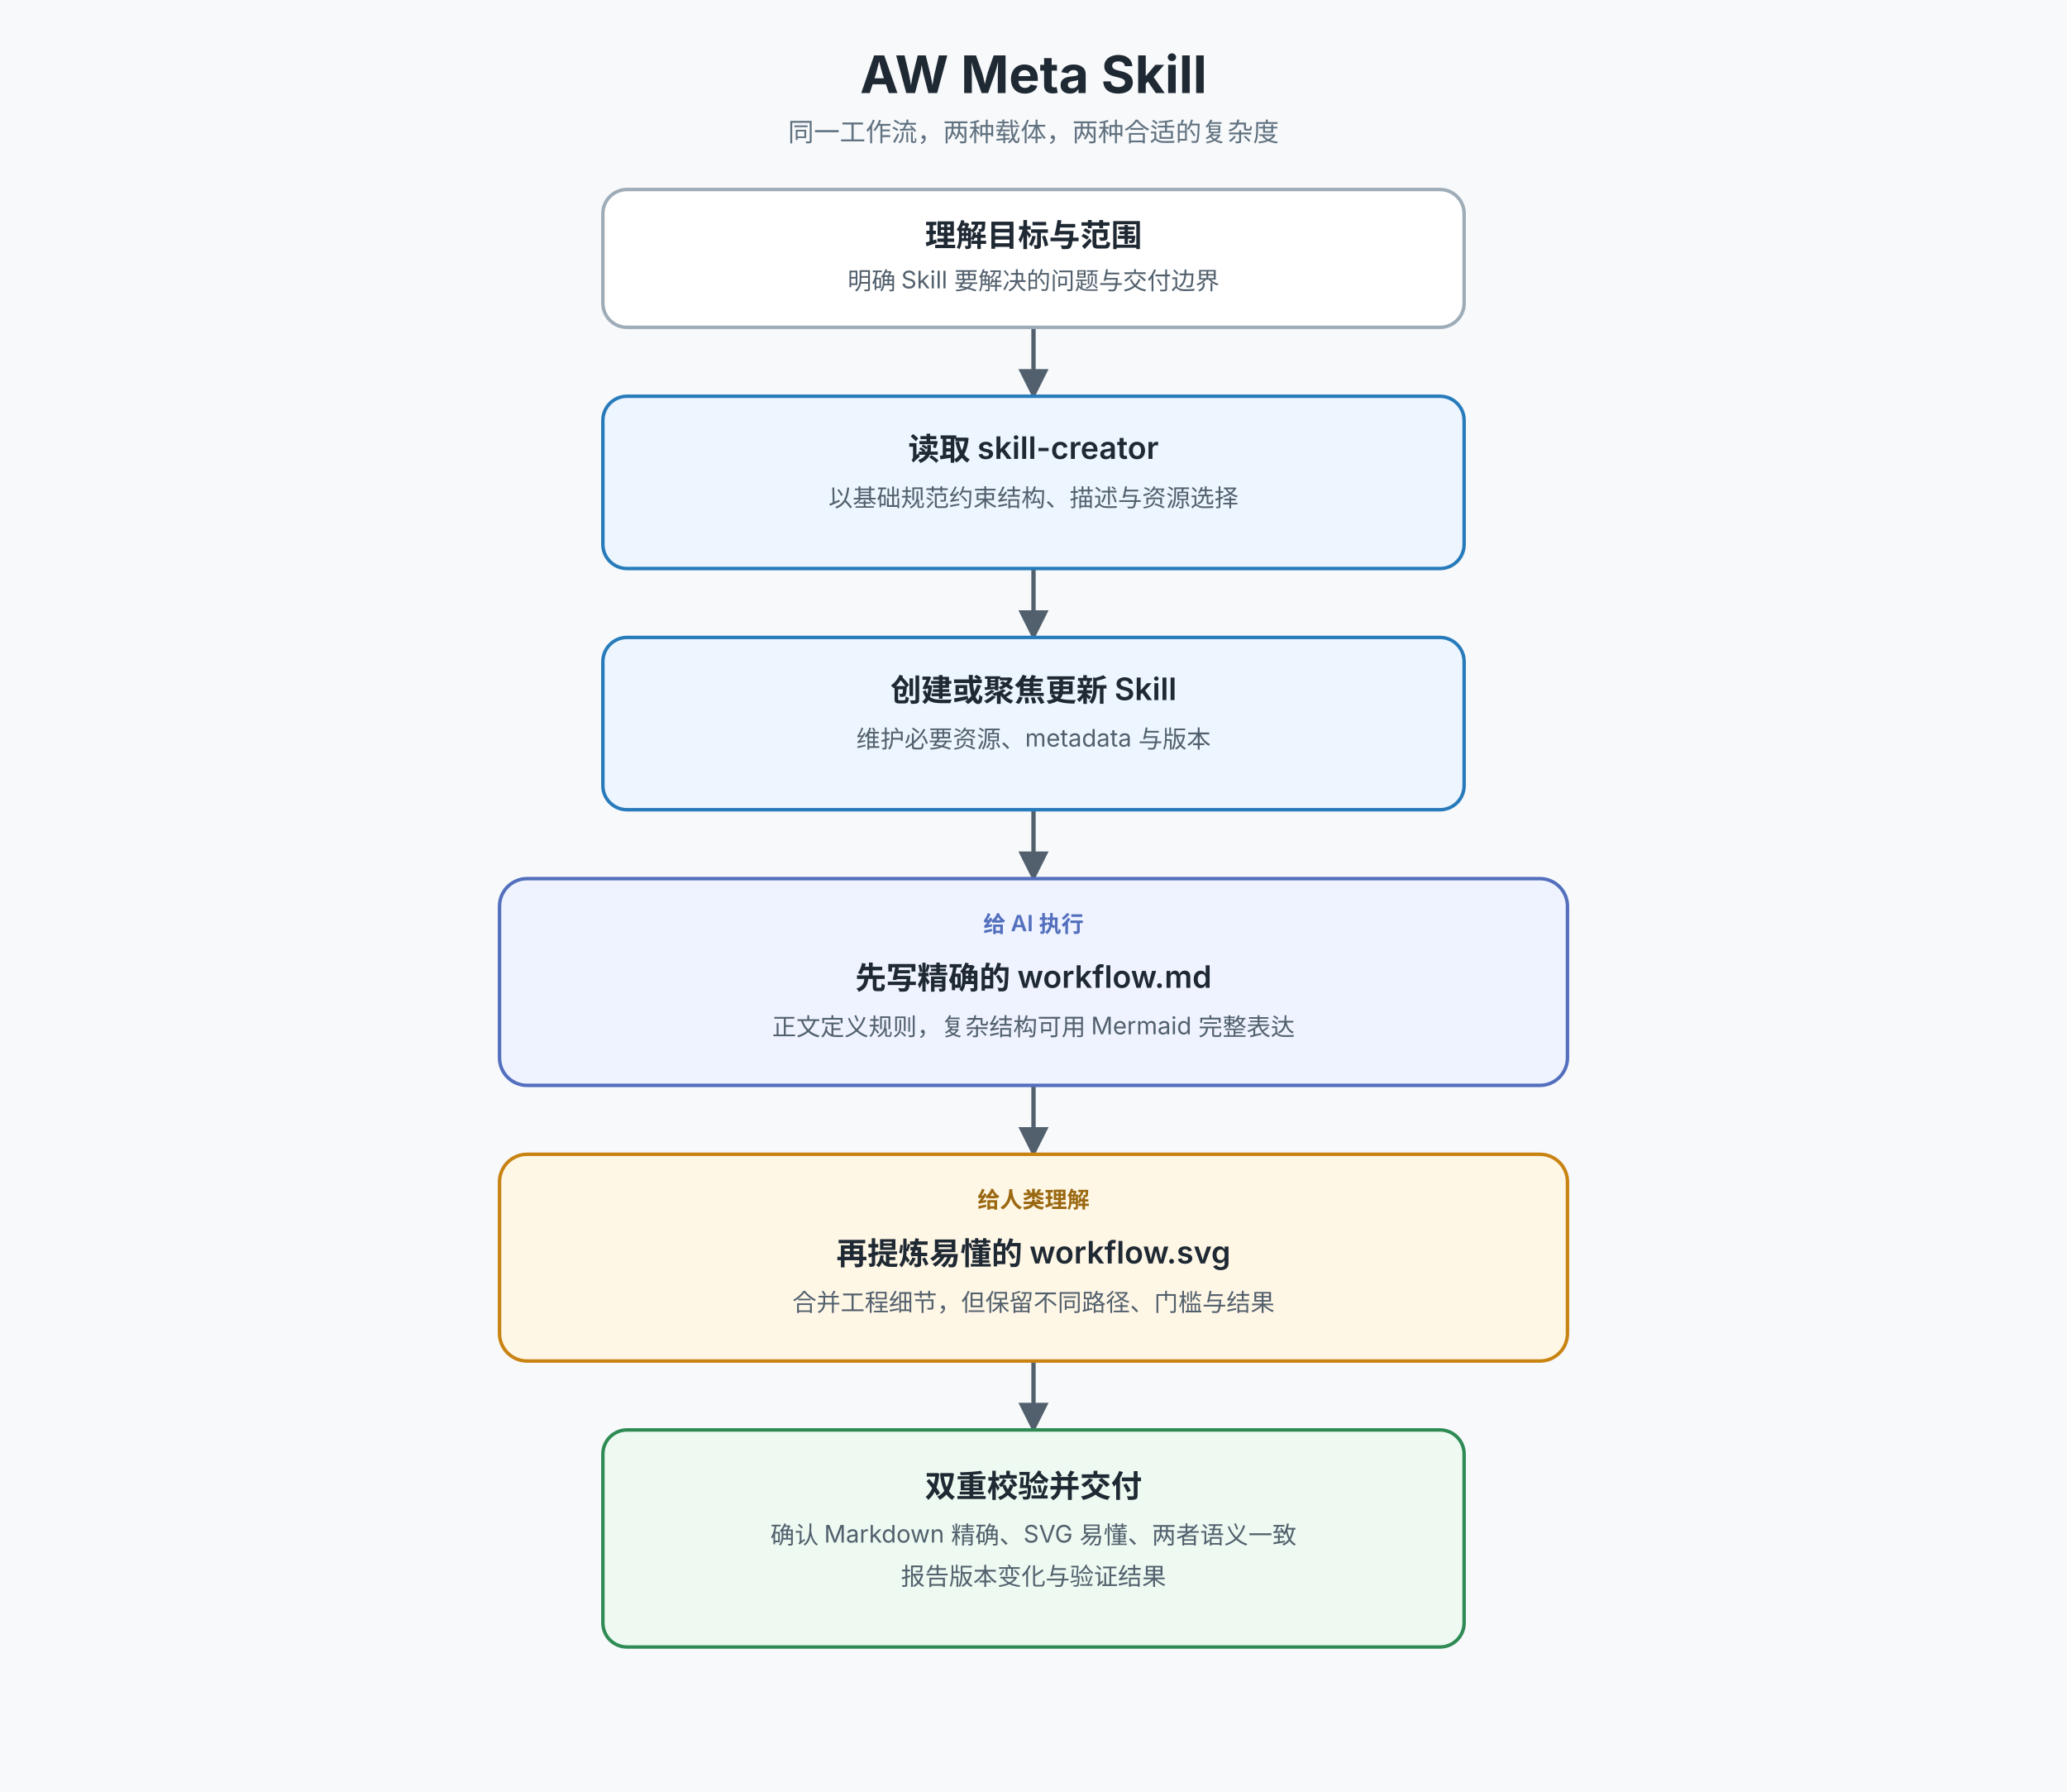
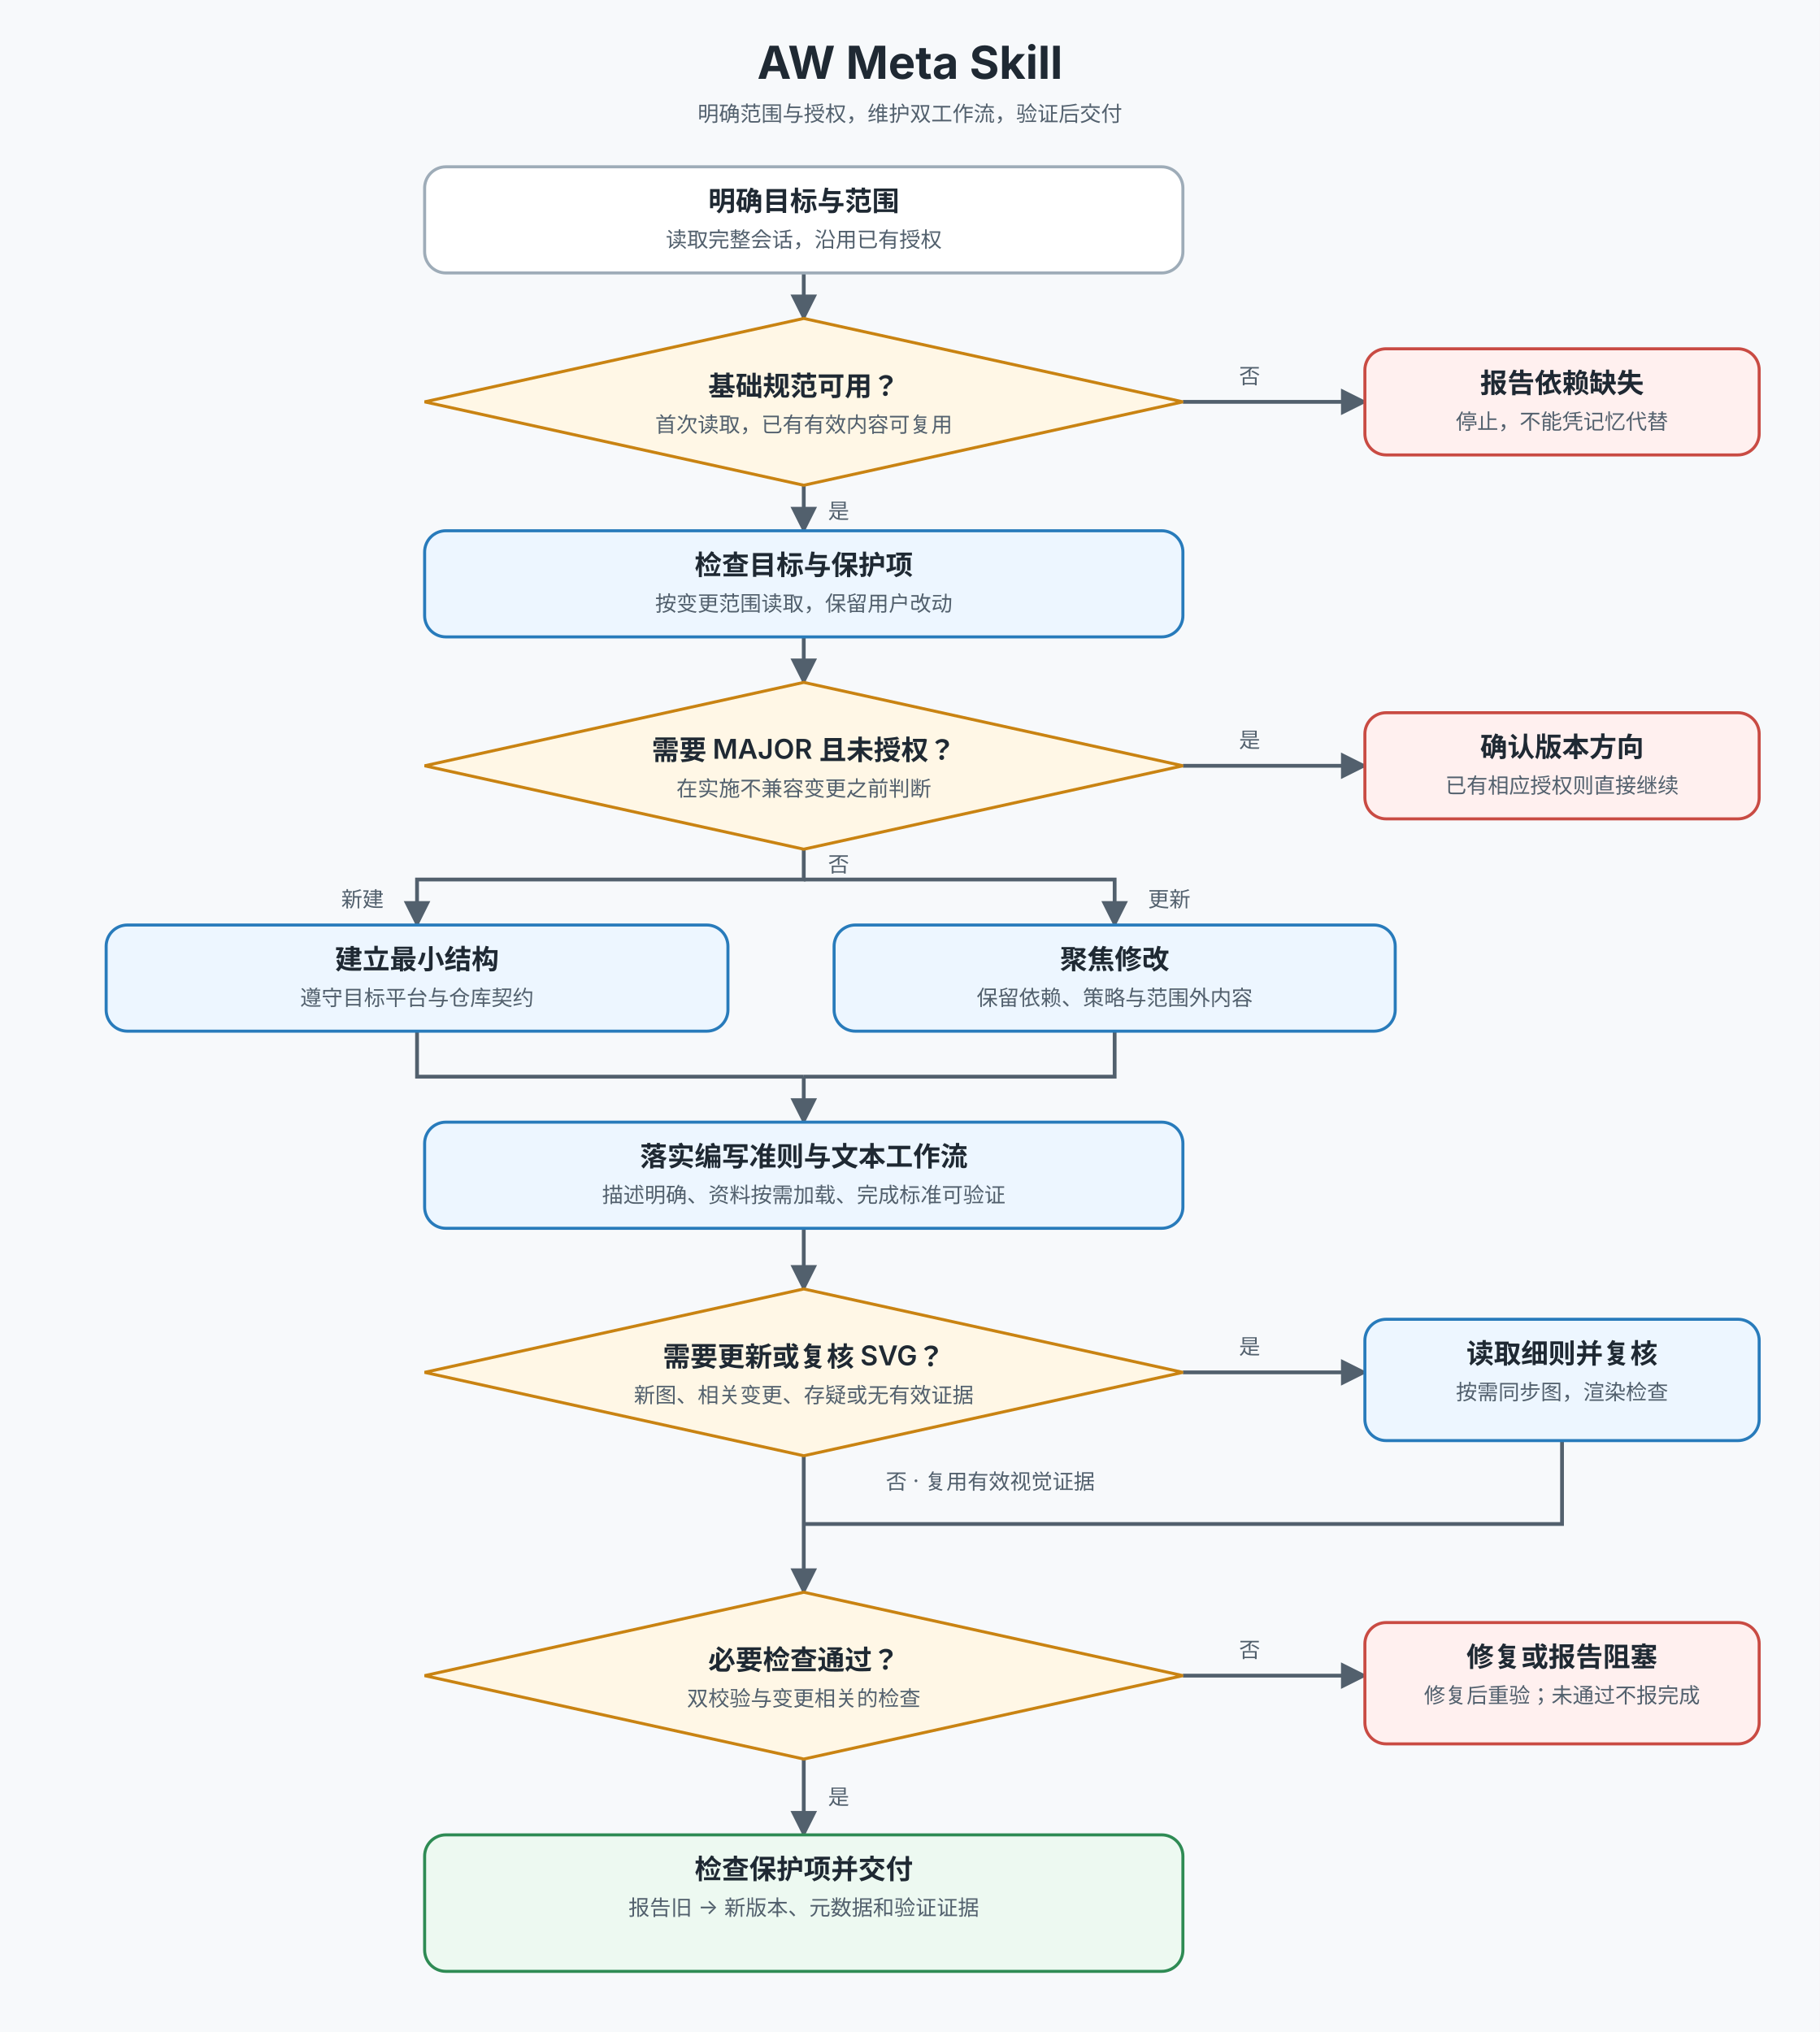
- <svg xmlns="http://www.w3.org/2000/svg" viewBox="0 0 1200 1040" role="img" aria-labelledby="title desc">
+ <svg xmlns="http://www.w3.org/2000/svg" viewBox="0 0 1200 1340" role="img" aria-labelledby="title desc">
  <defs>
    <marker id="arrow" viewBox="0 0 10 10" refX="9" refY="5" markerWidth="7" markerHeight="7" orient="auto">
      <path d="M0 0 L10 5 L0 10 Z" fill="#52606d" />
    </marker>
    <style>
-       .canvas { fill: #f7f9fb; }
-       .title { font: 700 30px -apple-system, BlinkMacSystemFont, "PingFang SC", sans-serif; fill: #1f2933; }
-       .subtitle { font: 400 15px -apple-system, BlinkMacSystemFont, "PingFang SC", sans-serif; fill: #60717f; }
-       .label { font: 600 18px -apple-system, BlinkMacSystemFont, "PingFang SC", sans-serif; fill: #1f2933; text-anchor: middle; }
-       .detail { font: 400 14px -apple-system, BlinkMacSystemFont, "PingFang SC", sans-serif; fill: #52606d; text-anchor: middle; }
-       .audience { font: 600 13px -apple-system, BlinkMacSystemFont, "PingFang SC", sans-serif; text-anchor: middle; }
-       .link { fill: none; stroke: #52606d; stroke-width: 2.5; marker-end: url(#arrow); }
-       .input { fill: #ffffff; stroke: #9eacb8; stroke-width: 2; }
-       .step { fill: #edf6ff; stroke: #287bbb; stroke-width: 2; }
-       .md { fill: #eef3ff; stroke: #536fbd; stroke-width: 2; }
-       .svg { fill: #fff7e6; stroke: #c98312; stroke-width: 2; }
-       .done { fill: #edf9f1; stroke: #2e8b54; stroke-width: 2; }
-     </style>
+ .canvas{fill:#f7f9fb}.title{font:700 30px -apple-system,BlinkMacSystemFont,"PingFang SC",sans-serif;fill:#1f2933;text-anchor:middle}.label{font:600 18px -apple-system,BlinkMacSystemFont,"PingFang SC",sans-serif;fill:#1f2933;text-anchor:middle}.detail{font:400 14px -apple-system,BlinkMacSystemFont,"PingFang SC",sans-serif;fill:#52606d;text-anchor:middle}.input{fill:#ffffff;stroke:#9eacb8;stroke-width:2}.step{fill:#edf6ff;stroke:#287bbb;stroke-width:2}.gate{fill:#fff7e6;stroke:#c98312;stroke-width:2}.stop{fill:#fff0ef;stroke:#c94b43;stroke-width:2}.done{fill:#edf9f1;stroke:#2e8b54;stroke-width:2}.link{fill:none;stroke:#52606d;stroke-width:2.5;marker-end:url(#arrow)}
+ </style>
  </defs>
-   <rect class="canvas" width="1200" height="1040" />
-   <text class="title" x="600" y="54" text-anchor="middle">AW Meta Skill</text>
-   <text class="subtitle" x="600" y="82" text-anchor="middle">同一工作流，两种载体，两种合适的复杂度</text>
-   <path class="link" d="M600 190 V230" />
-   <path class="link" d="M600 330 V370" />
-   <path class="link" d="M600 470 V510" />
-   <path class="link" d="M600 630 V670" />
-   <path class="link" d="M600 790 V830" />
-   <rect class="input" x="350" y="110" width="500" height="80" rx="14" />
-   <text class="label" x="600" y="143">理解目标与范围</text>
-   <text class="detail" x="600" y="168">明确 Skill 要解决的问题与交付边界</text>
-   <rect class="step" x="350" y="230" width="500" height="100" rx="14" />
-   <text class="label" x="600" y="267">读取 skill-creator</text>
-   <text class="detail" x="600" y="294">以基础规范约束结构、描述与资源选择</text>
-   <rect class="step" x="350" y="370" width="500" height="100" rx="14" />
-   <text class="label" x="600" y="407">创建或聚焦更新 Skill</text>
-   <text class="detail" x="600" y="434">维护必要资源、metadata 与版本</text>
-   <rect class="md" x="290" y="510" width="620" height="120" rx="16" />
-   <text class="audience" x="600" y="541" fill="#536fbd">给 AI 执行</text>
-   <text class="label" x="600" y="574">先写精确的 workflow.md</text>
-   <text class="detail" x="600" y="601">正文定义规则，复杂结构可用 Mermaid 完整表达</text>
-   <rect class="svg" x="290" y="670" width="620" height="120" rx="16" />
-   <text class="audience" x="600" y="701" fill="#9a6810">给人类理解</text>
-   <text class="label" x="600" y="734">再提炼易懂的 workflow.svg</text>
-   <text class="detail" x="600" y="761">合并工程细节，但保留不同路径、门槛与结果</text>
-   <rect class="done" x="350" y="830" width="500" height="126" rx="14" />
-   <text class="label" x="600" y="869">双重校验并交付</text>
-   <text class="detail" x="600" y="896">确认 Markdown 精确、SVG 易懂、两者语义一致</text>
-   <text class="detail" x="600" y="920">报告版本变化与验证结果</text>
+   <rect class="canvas" width="1200" height="1340" />
+   <text class="title" x="600" y="52">AW Meta Skill</text>
+   <text class="detail" x="600" y="80">明确范围与授权，维护双工作流，验证后交付</text>
+   <path class="link" d="M530 180 V210" />
+   <path class="link" d="M530 320 V350" />
+   <path class="link" d="M780 265 H900" />
+   <path class="link" d="M530 420 V450" />
+   <path class="link" d="M780 505 H900" />
+   <path class="link" d="M530 560 V580 H275 V610" />
+   <path class="link" d="M530 580 H735 V610" />
+   <path class="link" style="marker-end:none" d="M275 680 V710 H530" />
+   <path class="link" style="marker-end:none" d="M735 680 V710 H530" />
+   <path class="link" d="M530 710 V740" />
+   <path class="link" d="M530 810 V850" />
+   <rect class="input" x="280" y="110" width="500" height="70" rx="14" />
+   <text class="label" x="530.0" y="139">明确目标与范围</text>
+   <text class="detail" x="530.0" y="163">读取完整会话，沿用已有授权</text>
+   <polygon class="gate" points="530,210 780,265 530,320 280,265" />
+   <text class="label" x="530" y="261">基础规范可用？</text>
+   <text class="detail" x="530" y="285">首次读取，已有有效内容可复用</text>
+   <rect class="stop" x="900" y="230" width="260" height="70" rx="14" />
+   <text class="label" x="1030.0" y="259">报告依赖缺失</text>
+   <text class="detail" x="1030.0" y="283">停止，不能凭记忆代替</text>
+   <text class="detail" x="824" y="253">否</text>
+   <text class="detail" x="553" y="342">是</text>
+   <rect class="step" x="280" y="350" width="500" height="70" rx="14" />
+   <text class="label" x="530.0" y="379">检查目标与保护项</text>
+   <text class="detail" x="530.0" y="403">按变更范围读取，保留用户改动</text>
+   <polygon class="gate" points="530,450 780,505 530,560 280,505" />
+   <text class="label" x="530" y="501">需要 MAJOR 且未授权？</text>
+   <text class="detail" x="530" y="525">在实施不兼容变更之前判断</text>
+   <rect class="stop" x="900" y="470" width="260" height="70" rx="14" />
+   <text class="label" x="1030.0" y="499">确认版本方向</text>
+   <text class="detail" x="1030.0" y="523">已有相应授权则直接继续</text>
+   <text class="detail" x="824" y="493">是</text>
+   <text class="detail" x="553" y="575">否</text>
+   <text class="detail" x="239" y="598">新建</text>
+   <text class="detail" x="771" y="598">更新</text>
+   <rect class="step" x="70" y="610" width="410" height="70" rx="14" />
+   <text class="label" x="275.0" y="639">建立最小结构</text>
+   <text class="detail" x="275.0" y="663">遵守目标平台与仓库契约</text>
+   <rect class="step" x="550" y="610" width="370" height="70" rx="14" />
+   <text class="label" x="735.0" y="639">聚焦修改</text>
+   <text class="detail" x="735.0" y="663">保留依赖、策略与范围外内容</text>
+   <rect class="step" x="280" y="740" width="500" height="70" rx="14" />
+   <text class="label" x="530.0" y="769">落实编写准则与文本工作流</text>
+   <text class="detail" x="530.0" y="793">描述明确、资料按需加载、完成标准可验证</text>
+   <path class="link" d="M780 905 H900" />
+   <path class="link" style="marker-end:none" d="M1030 950 V1005 H530" />
+   <path class="link" d="M530 960 V1050" />
+   <path class="link" d="M780 1105 H900" />
+   <path class="link" d="M530 1160 V1210" />
+   <polygon class="gate" points="530,850 780,905 530,960 280,905" />
+   <text class="label" x="530" y="901">需要更新或复核 SVG？</text>
+   <text class="detail" x="530" y="925">新图、相关变更、存疑或无有效证据</text>
+   <text class="detail" x="824" y="893">是</text>
+   <rect class="step" x="900" y="870" width="260" height="80" rx="14" />
+   <text class="label" x="1030" y="899">读取细则并复核</text>
+   <text class="detail" x="1030" y="923">按需同步图，渲染检查</text>
+   <text class="detail" x="653" y="982">否 · 复用有效视觉证据</text>
+   <polygon class="gate" points="530,1050 780,1105 530,1160 280,1105" />
+   <text class="label" x="530" y="1101">必要检查通过？</text>
+   <text class="detail" x="530" y="1125">双校验与变更相关的检查</text>
+   <rect class="stop" x="900" y="1070" width="260" height="80" rx="14" />
+   <text class="label" x="1030" y="1099">修复或报告阻塞</text>
+   <text class="detail" x="1030" y="1123">修复后重验；未通过不报完成</text>
+   <text class="detail" x="824" y="1093">否</text>
+   <text class="detail" x="553" y="1190">是</text>
+   <rect class="done" x="280" y="1210" width="500" height="90" rx="14" />
+   <text class="label" x="530" y="1239">检查保护项并交付</text>
+   <text class="detail" x="530" y="1263">报告旧 → 新版本、元数据和验证证据</text>
</svg>
